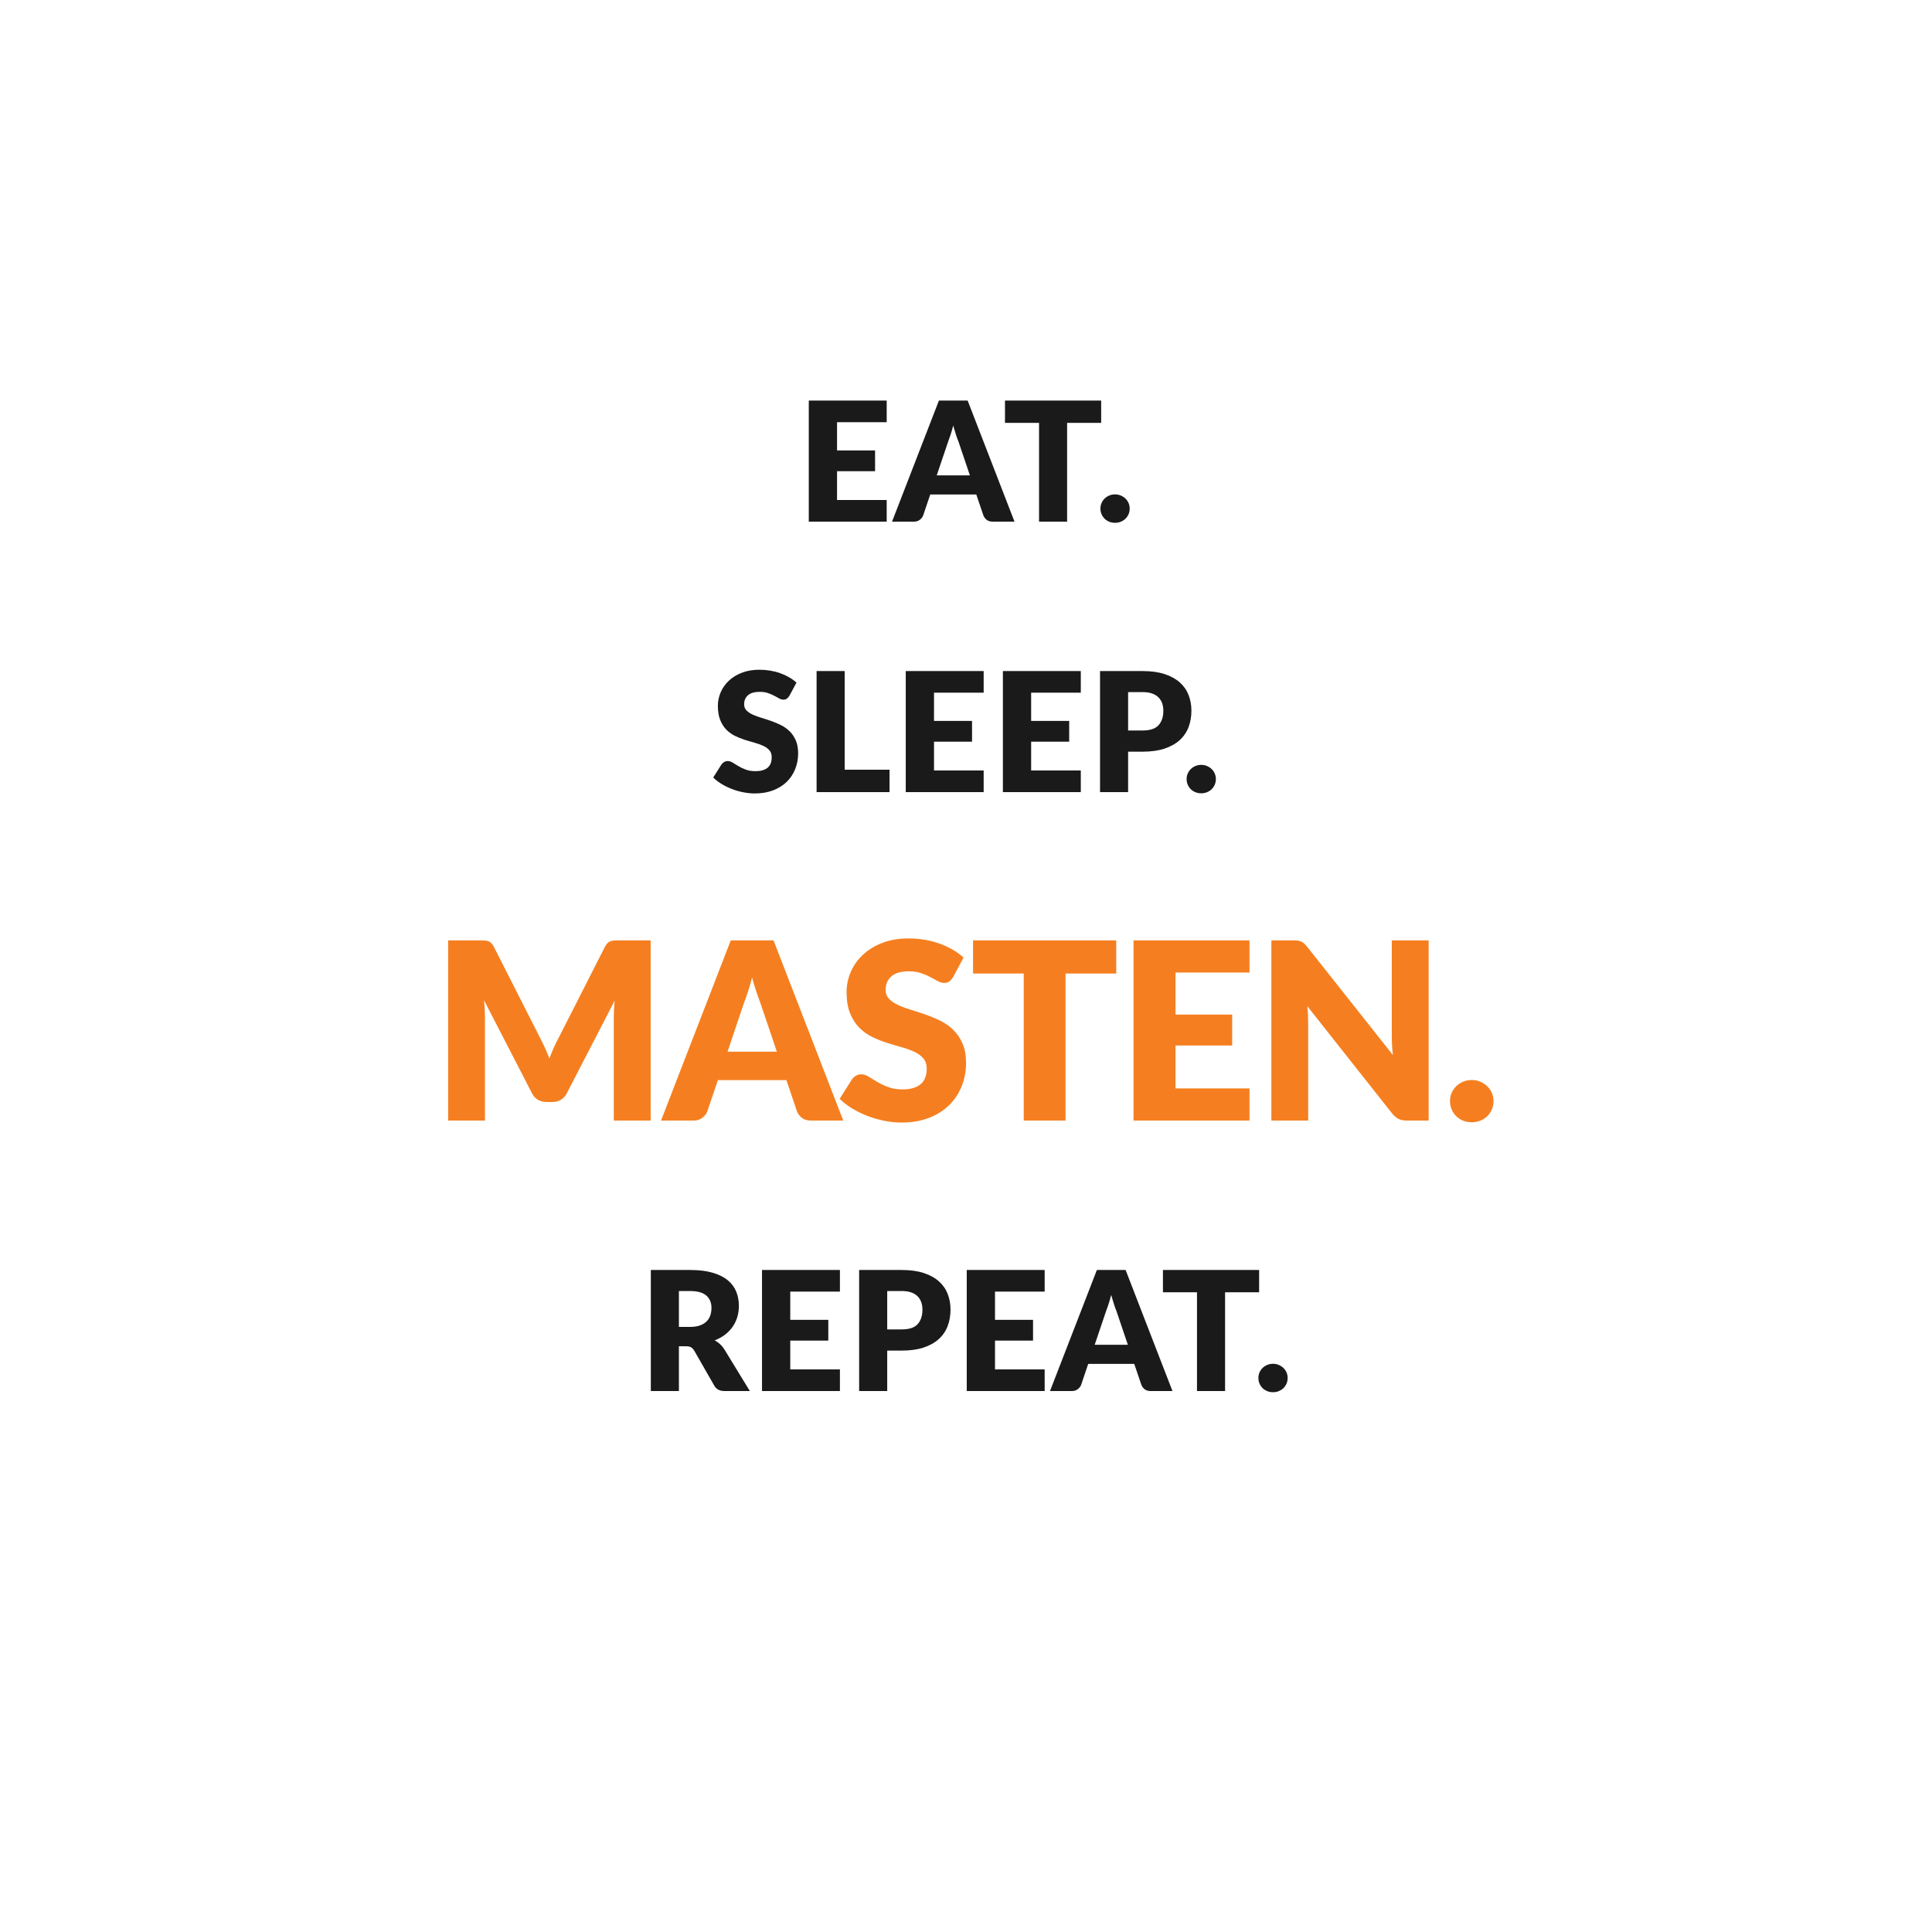
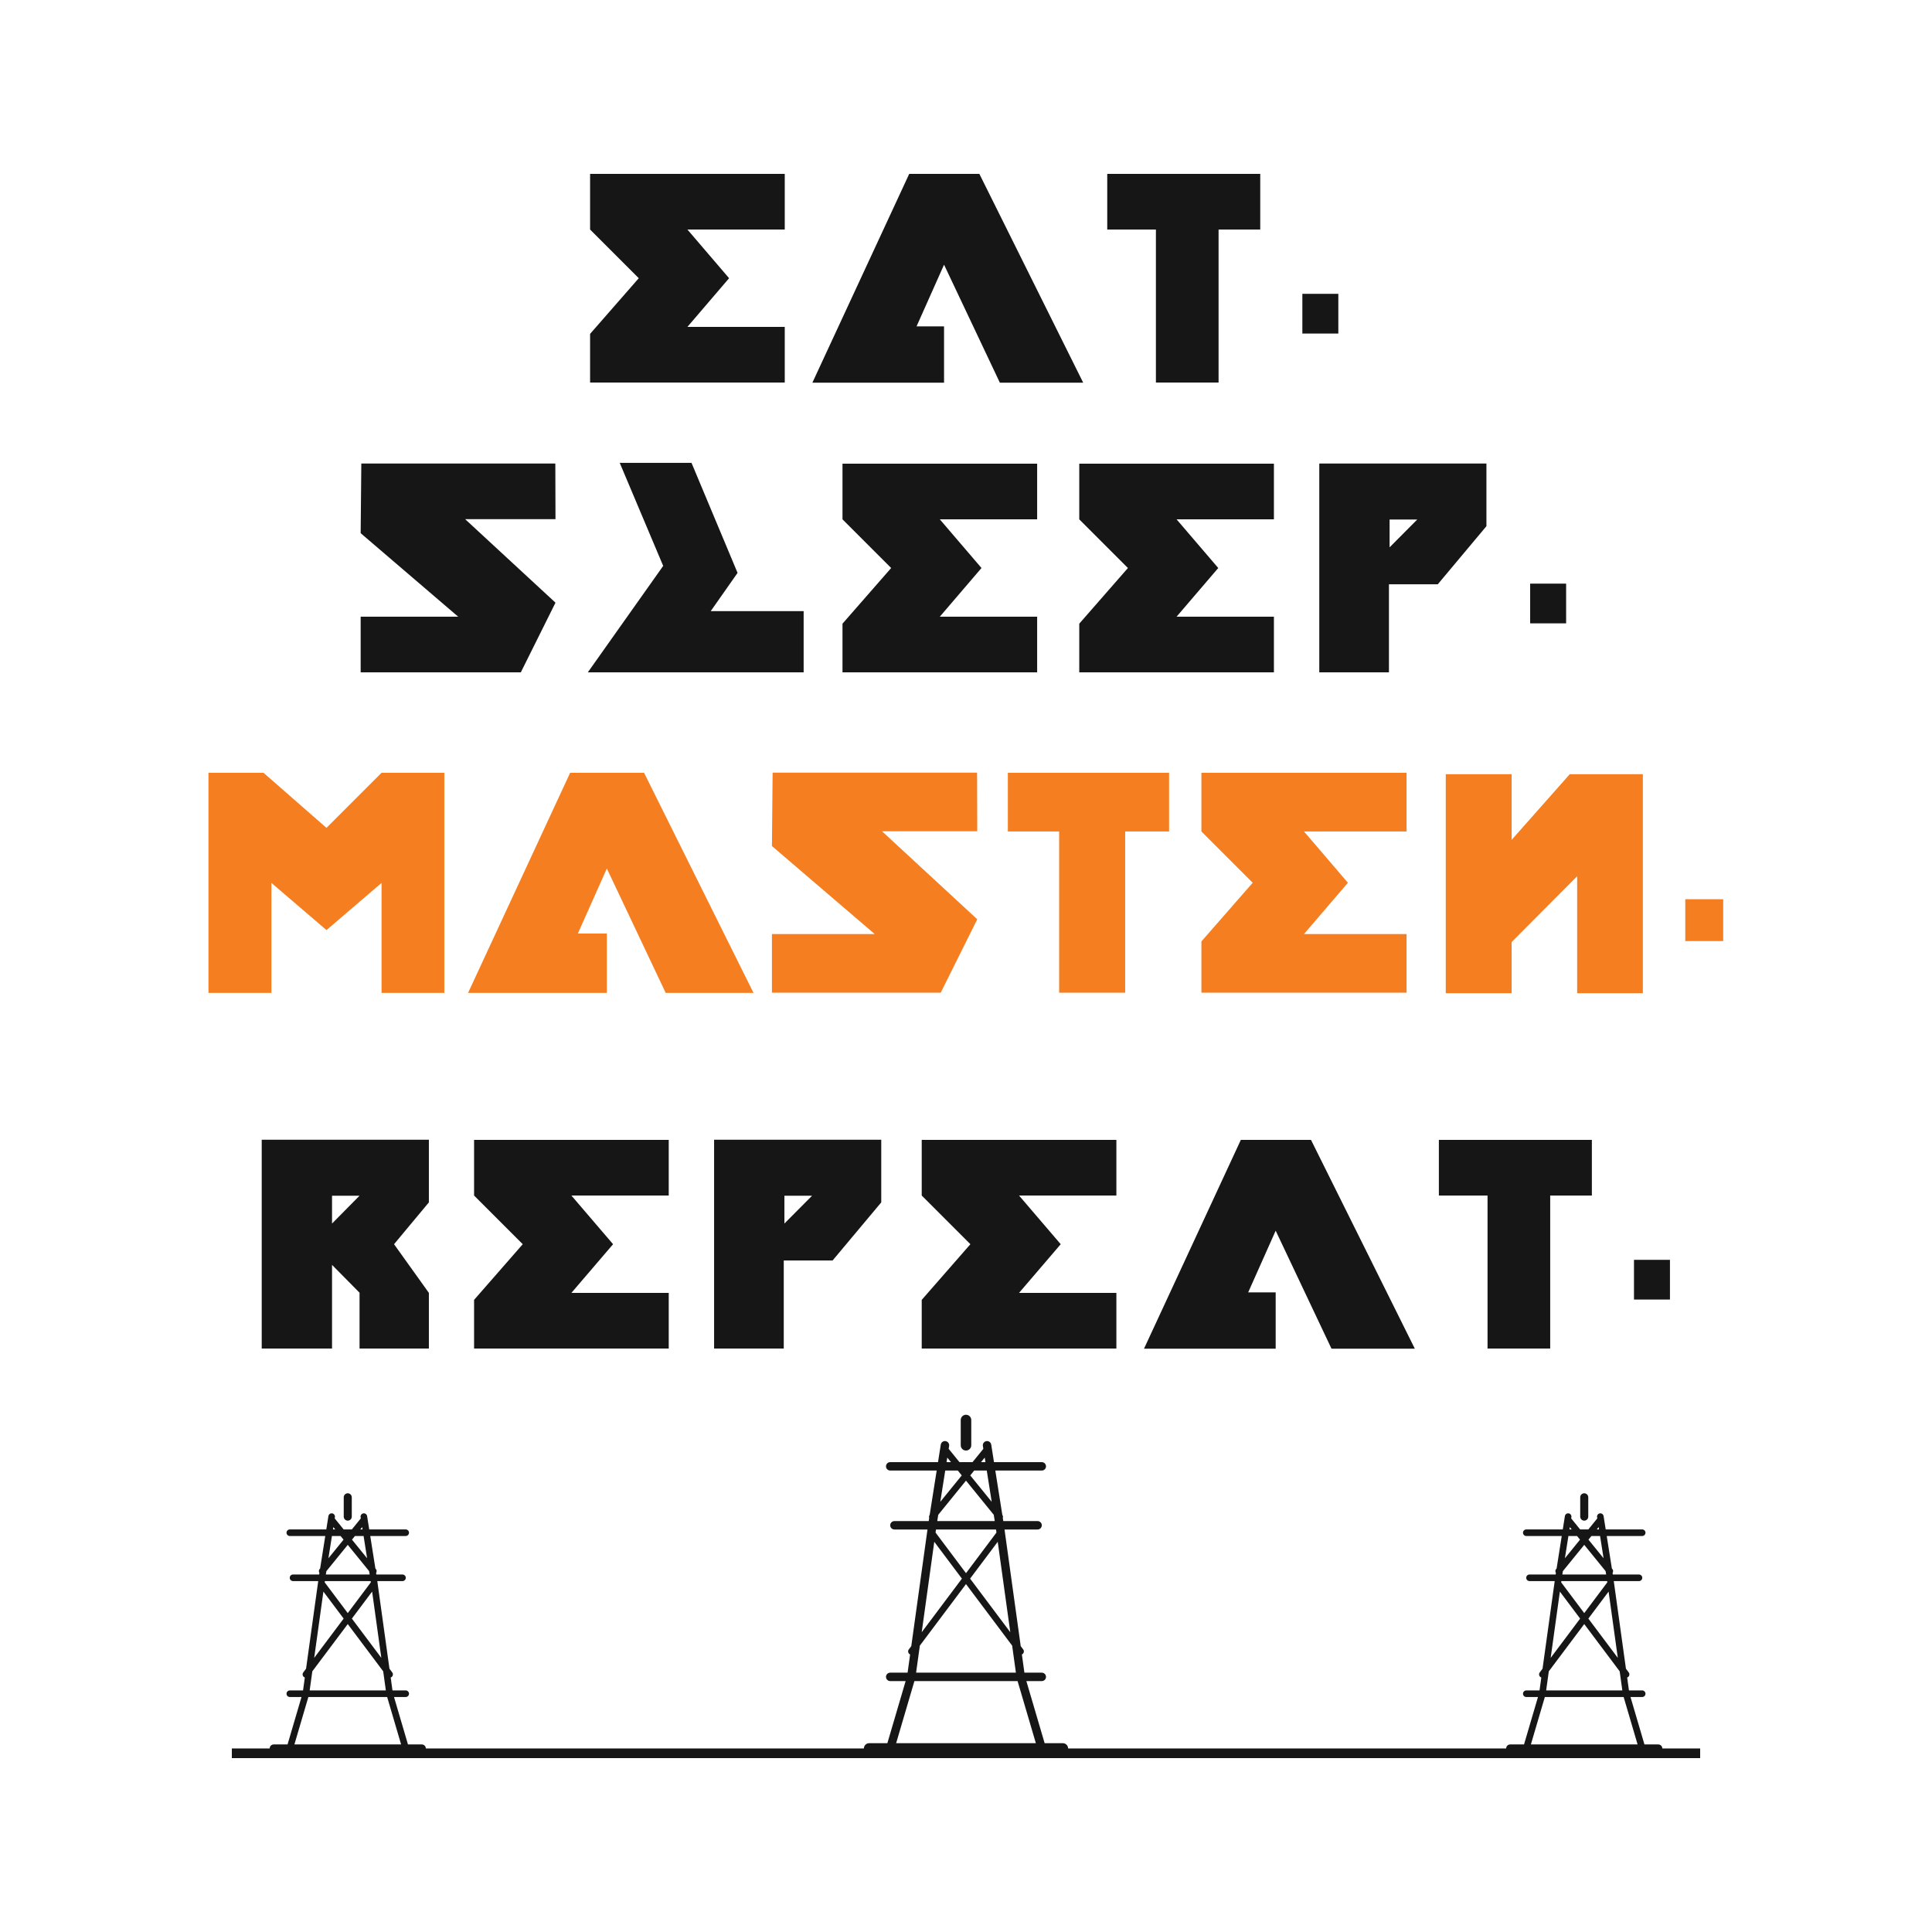
- <svg xmlns="http://www.w3.org/2000/svg" viewBox="0 0 1000 1000" font-family="Lato, Arial, sans-serif">
-   <text x="500" y="270" text-anchor="middle" font-size="86" font-weight="900" letter-spacing="1" fill="#1a1a1a">EAT.</text>
-   <text x="500" y="410" text-anchor="middle" font-size="86" font-weight="900" letter-spacing="1" fill="#1a1a1a">SLEEP.</text>
-   <text x="500" y="580" text-anchor="middle" font-size="128" font-weight="900" letter-spacing="-2" fill="#f57f20">MASTEN.</text>
-   <text x="500" y="720" text-anchor="middle" font-size="86" font-weight="900" letter-spacing="1" fill="#1a1a1a">REPEAT.</text>
+ <svg xmlns="http://www.w3.org/2000/svg" viewBox="0 0 1000 1000">
+   <path transform="translate(299.62 90) scale(0.08424337 -0.08424337) translate(0 -982)" d="M667 640 923 341 667 42H1265V-300H69V-1L368 341L69 640V982H1265V640Z" fill="#161616" />
+   <path transform="translate(422.17 90) scale(0.08424337 -0.08424337) translate(0 -982)" d="M1132 -301 789 424 620 45H789V-301H-20L575 982H1006L1644 -301Z" fill="#161616" />
+   <path transform="translate(568.98 90) scale(0.08424337 -0.08424337) translate(0 -982)" d="M733 640V-300H348V640H49V982H989V640Z" fill="#161616" />
+   <path transform="translate(666.6 90) scale(0.08424337 -0.08424337) translate(0 -982)" d="M89 1V245H310V1Z" fill="#161616" />
+   <path transform="translate(181.71 240) scale(0.08424337 -0.08424337) translate(0 -982)" d="M701 641 1256 128 1043 -300H59V42H658L59 555L63 983H1255L1256 641Z" fill="#161616" />
+   <path transform="translate(302.66 240) scale(0.08424337 -0.08424337) translate(0 -982)" d="M774 76H1345V-300H19L482 354L215 987H656L939 311Z" fill="#161616" />
+   <path transform="translate(430.26 240) scale(0.08424337 -0.08424337) translate(0 -982)" d="M667 640 923 341 667 42H1265V-300H69V-1L368 341L69 640V982H1265V640Z" fill="#161616" />
+   <path transform="translate(552.81 240) scale(0.08424337 -0.08424337) translate(0 -982)" d="M667 640 923 341 667 42H1265V-300H69V-1L368 341L69 640V982H1265V640Z" fill="#161616" />
+   <path transform="translate(675.36 240) scale(0.08424337 -0.08424337) translate(0 -982)" d="M817 241H517V-300H89V983H1116V598ZM521 468 691 639H521Z" fill="#161616" />
+   <path transform="translate(784.51 240) scale(0.08424337 -0.08424337) translate(0 -982)" d="M89 1V245H310V1Z" fill="#161616" />
+   <path transform="translate(100 400) scale(0.08878787 -0.08878787) translate(0 -982)" d="M1098 -301V340L777 65L456 340V-301H89V982H410L777 661L1098 982H1464V-301Z" fill="#f57f20" />
+   <path transform="translate(244.05 400) scale(0.08878787 -0.08878787) translate(0 -982)" d="M1132 -301 789 424 620 45H789V-301H-20L575 982H1006L1644 -301Z" fill="#f57f20" />
+   <path transform="translate(394.31 400) scale(0.08878787 -0.08878787) translate(0 -982)" d="M701 641 1256 128 1043 -300H59V42H658L59 555L63 983H1255L1256 641Z" fill="#f57f20" />
+   <path transform="translate(517.31 400) scale(0.08878787 -0.08878787) translate(0 -982)" d="M733 640V-300H348V640H49V982H989V640Z" fill="#f57f20" />
+   <path transform="translate(615.72 400) scale(0.08878787 -0.08878787) translate(0 -982)" d="M667 640 923 341 667 42H1265V-300H69V-1L368 341L69 640V982H1265V640Z" fill="#f57f20" />
+   <path transform="translate(740.42 400) scale(0.08878787 -0.08878787) translate(0 -982)" d="M855 -303V379L473 -5V-303H89V974H473V591L812 974H1238V-303Z" fill="#f57f20" />
+   <path transform="translate(864.4 400) scale(0.08878787 -0.08878787) translate(0 -982)" d="M89 1V245H310V1Z" fill="#f57f20" />
+   <path transform="translate(127.97 590) scale(0.08424337 -0.08424337) translate(0 -982)" d="M902 341 1116 42V-300H690V43L521 214V-300H89V983H1116V598ZM521 468 690 639H521Z" fill="#161616" />
+   <path transform="translate(239.57 590) scale(0.08424337 -0.08424337) translate(0 -982)" d="M667 640 923 341 667 42H1265V-300H69V-1L368 341L69 640V982H1265V640Z" fill="#161616" />
+   <path transform="translate(362.12 590) scale(0.08424337 -0.08424337) translate(0 -982)" d="M817 241H517V-300H89V983H1116V598ZM521 468 691 639H521Z" fill="#161616" />
+   <path transform="translate(471.27 590) scale(0.08424337 -0.08424337) translate(0 -982)" d="M667 640 923 341 667 42H1265V-300H69V-1L368 341L69 640V982H1265V640Z" fill="#161616" />
+   <path transform="translate(593.82 590) scale(0.08424337 -0.08424337) translate(0 -982)" d="M1132 -301 789 424 620 45H789V-301H-20L575 982H1006L1644 -301Z" fill="#161616" />
+   <path transform="translate(740.63 590) scale(0.08424337 -0.08424337) translate(0 -982)" d="M733 640V-300H348V640H49V982H989V640Z" fill="#161616" />
+   <path transform="translate(838.25 590) scale(0.08424337 -0.08424337) translate(0 -982)" d="M89 1V245H310V1Z" fill="#161616" />
+   <rect x="120" y="905" width="760" height="5" fill="#161616" />
+   <g transform="translate(180 905) scale(1.666667) translate(-100 -135)">
+     <path fill="#161616" d="M98.75 57L98.75 63A1.25 1.25 0 0 0 101.25 63L101.25 57A1.25 1.25 0 0 0 98.75 57ZM82 69.02L118 69.02A1.02 1.02 0 0 0 118 66.98L82 66.98A1.02 1.02 0 0 0 82 69.02ZM93.99 62.84L90.99 81.84A1.02 1.02 0 0 0 93.01 82.16L96.01 63.16A1.02 1.02 0 0 0 93.99 62.84ZM103.99 63.16L106.99 82.16A1.02 1.02 0 0 0 109.01 81.84L106.01 62.84A1.02 1.02 0 0 0 103.99 63.16ZM94.21 64.64L107.21 80.64A1.02 1.02 0 0 0 108.79 79.36L95.79 63.36A1.02 1.02 0 0 0 94.21 64.64ZM104.21 63.36L91.21 79.36A1.02 1.02 0 0 0 92.79 80.64L105.79 64.64A1.02 1.02 0 0 0 104.21 63.36ZM83 83.02L117 83.02A1.02 1.02 0 0 0 117 80.98L83 80.98A1.02 1.02 0 0 0 83 83.02ZM90.99 81.86L85.99 117.86A1.02 1.02 0 0 0 88.01 118.14L93.01 82.14A1.02 1.02 0 0 0 90.99 81.86ZM106.99 82.14L111.99 118.14A1.02 1.02 0 0 0 114.01 117.86L109.01 81.86A1.02 1.02 0 0 0 106.99 82.14ZM91.18 84.61L112.18 112.61A1.02 1.02 0 0 0 113.82 111.39L92.82 83.39A1.02 1.02 0 0 0 91.18 84.61ZM107.18 83.39L86.18 111.39A1.02 1.02 0 0 0 87.82 112.61L108.82 84.61A1.02 1.02 0 0 0 107.18 83.39ZM82 119.02L118 119.02A1.02 1.02 0 0 0 118 116.98L82 116.98A1.02 1.02 0 0 0 82 119.02ZM86.02 117.71L81.02 134.71A1.02 1.02 0 0 0 82.98 135.29L87.98 118.29A1.02 1.02 0 0 0 86.02 117.71ZM112.02 118.29L117.02 135.29A1.02 1.02 0 0 0 118.98 134.71L113.98 117.71A1.02 1.02 0 0 0 112.02 118.29ZM77 136.25L123 136.25A1.25 1.25 0 0 0 123 133.75L77 133.75A1.25 1.25 0 0 0 77 136.25Z" />
+   </g>
+   <g transform="translate(500 905) scale(2.179487) translate(-100 -135)">
+     <path fill="#161616" d="M98.75 57L98.75 63A1.25 1.25 0 0 0 101.25 63L101.25 57A1.25 1.25 0 0 0 98.75 57ZM82 69L118 69A1 1 0 0 0 118 67L82 67A1 1 0 0 0 82 69ZM94.01 62.84L91.01 81.84A1 1 0 0 0 92.99 82.16L95.99 63.16A1 1 0 0 0 94.01 62.84ZM104.01 63.16L107.01 82.16A1 1 0 0 0 108.99 81.84L105.99 62.84A1 1 0 0 0 104.01 63.16ZM94.39 64.49L107.39 80.49A0.78 0.78 0 0 0 108.61 79.51L95.61 63.51A0.78 0.78 0 0 0 94.39 64.49ZM104.39 63.51L91.39 79.51A0.78 0.78 0 0 0 92.61 80.49L105.61 64.49A0.78 0.78 0 0 0 104.39 63.51ZM83 83L117 83A1 1 0 0 0 117 81L83 81A1 1 0 0 0 83 83ZM91.01 81.86L86.01 117.86A1 1 0 0 0 87.99 118.14L92.99 82.14A1 1 0 0 0 91.01 81.86ZM107.01 82.14L112.01 118.14A1 1 0 0 0 113.99 117.86L108.99 81.86A1 1 0 0 0 107.01 82.14ZM91.38 84.47L112.38 112.47A0.78 0.78 0 0 0 113.62 111.53L92.62 83.53A0.78 0.78 0 0 0 91.38 84.47ZM107.38 83.53L86.38 111.53A0.78 0.78 0 0 0 87.62 112.47L108.62 84.47A0.78 0.78 0 0 0 107.38 83.53ZM82 119L118 119A1 1 0 0 0 118 117L82 117A1 1 0 0 0 82 119ZM86.04 117.72L81.04 134.72A1 1 0 0 0 82.96 135.28L87.96 118.28A1 1 0 0 0 86.04 117.72ZM112.04 118.28L117.04 135.28A1 1 0 0 0 118.96 134.72L113.96 117.72A1 1 0 0 0 112.04 118.28ZM77 136.25L123 136.25A1.25 1.25 0 0 0 123 133.75L77 133.75A1.25 1.25 0 0 0 77 136.25Z" />
+   </g>
+   <g transform="translate(820 905) scale(1.666667) translate(-100 -135)">
+     <path fill="#161616" d="M98.75 57L98.75 63A1.25 1.25 0 0 0 101.25 63L101.25 57A1.25 1.25 0 0 0 98.75 57ZM82 69.02L118 69.02A1.02 1.02 0 0 0 118 66.98L82 66.98A1.02 1.02 0 0 0 82 69.02ZM93.99 62.84L90.99 81.84A1.02 1.02 0 0 0 93.01 82.16L96.01 63.16A1.02 1.02 0 0 0 93.99 62.84ZM103.99 63.16L106.99 82.16A1.02 1.02 0 0 0 109.01 81.84L106.01 62.84A1.02 1.02 0 0 0 103.99 63.16ZM94.21 64.64L107.21 80.64A1.02 1.02 0 0 0 108.79 79.36L95.79 63.36A1.02 1.02 0 0 0 94.21 64.64ZM104.21 63.36L91.21 79.36A1.02 1.02 0 0 0 92.79 80.64L105.79 64.64A1.02 1.02 0 0 0 104.21 63.36ZM83 83.02L117 83.02A1.02 1.02 0 0 0 117 80.98L83 80.98A1.02 1.02 0 0 0 83 83.02ZM90.99 81.86L85.99 117.86A1.02 1.02 0 0 0 88.01 118.14L93.01 82.14A1.02 1.02 0 0 0 90.99 81.86ZM106.99 82.14L111.99 118.14A1.02 1.02 0 0 0 114.01 117.86L109.01 81.86A1.02 1.02 0 0 0 106.99 82.14ZM91.18 84.61L112.18 112.61A1.02 1.02 0 0 0 113.82 111.39L92.82 83.39A1.02 1.02 0 0 0 91.18 84.61ZM107.18 83.39L86.18 111.39A1.02 1.02 0 0 0 87.82 112.61L108.82 84.61A1.02 1.02 0 0 0 107.18 83.39ZM82 119.02L118 119.02A1.02 1.02 0 0 0 118 116.98L82 116.98A1.02 1.02 0 0 0 82 119.02ZM86.02 117.71L81.02 134.71A1.02 1.02 0 0 0 82.98 135.29L87.98 118.29A1.02 1.02 0 0 0 86.02 117.71ZM112.02 118.29L117.02 135.29A1.02 1.02 0 0 0 118.98 134.71L113.98 117.71A1.02 1.02 0 0 0 112.02 118.29ZM77 136.25L123 136.25A1.25 1.25 0 0 0 123 133.75L77 133.75A1.25 1.25 0 0 0 77 136.25Z" />
+   </g>
</svg>
